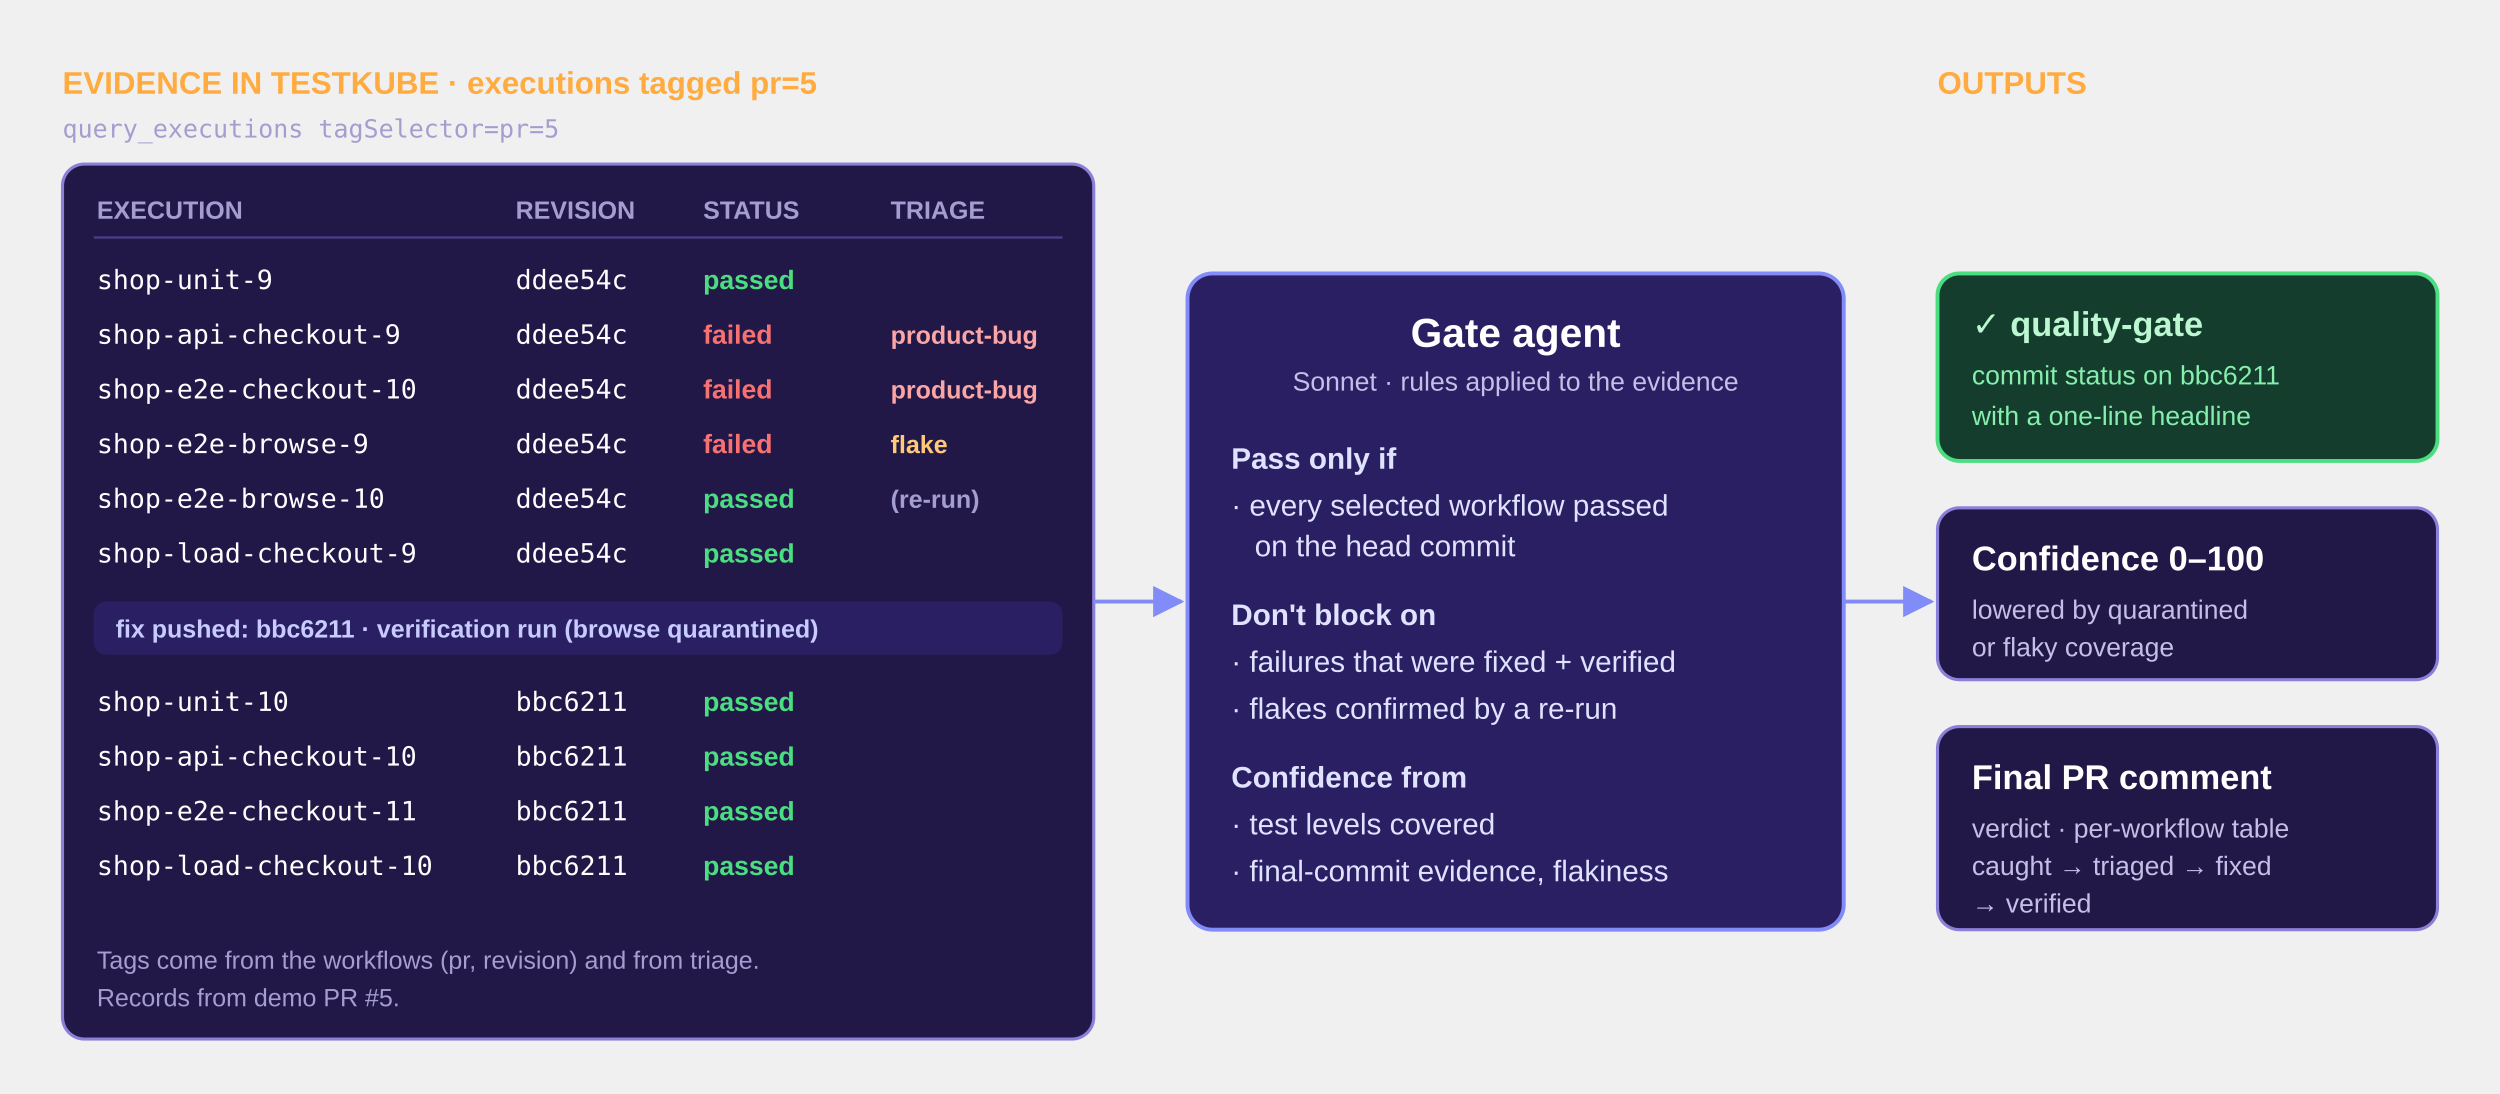
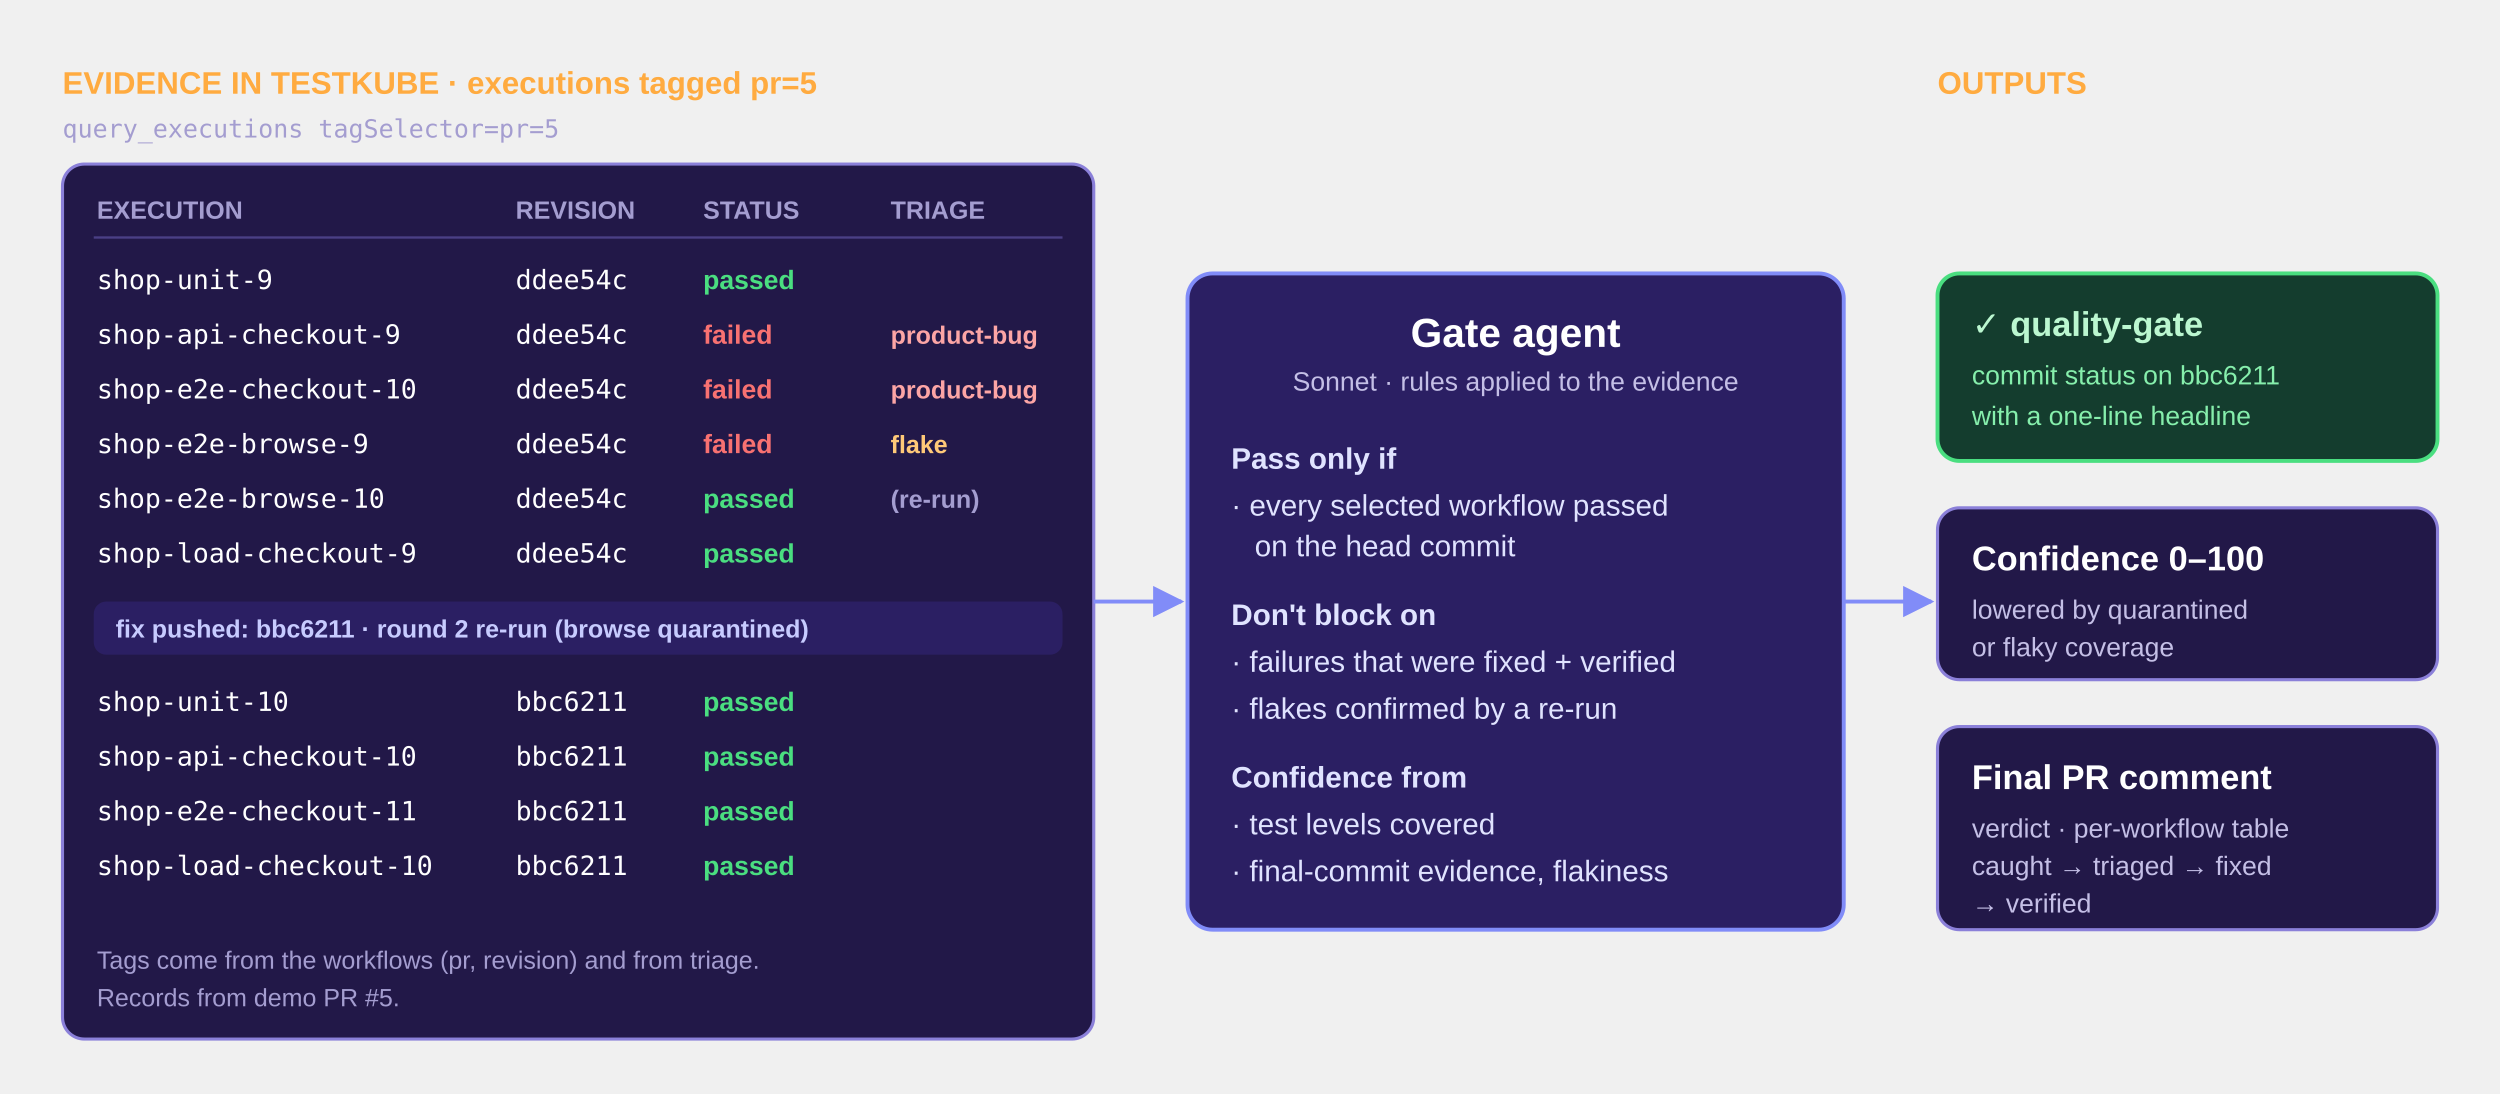
<svg xmlns="http://www.w3.org/2000/svg" viewBox="0 0 1600 700" role="img" aria-label="The Gate agent queries every Testkube execution tagged with the PR, with its revision, status and triage tag, and applies the gate rules: every selected workflow must pass on the head commit, fixed failures and confirmed flakes don't block. It outputs the quality-gate commit status, a confidence score and the final PR comment." font-family="Nunito, 'Helvetica Neue', Arial, sans-serif">
  <defs>
    <marker id="arrow" viewBox="0 0 10 10" refX="9" refY="5" markerWidth="8" markerHeight="8" orient="auto">
      <path d="M0,0 L10,5 L0,10 z" fill="#818CF8" />
    </marker>
  </defs>
  <text x="40" y="60" font-size="20" font-weight="700" fill="#FFAB40">EVIDENCE IN TESTKUBE · executions tagged pr=5</text>
  <text x="40" y="88" font-size="16" fill="#A49DD0" font-family="'SF Mono', Menlo, monospace">query_executions  tagSelector=pr=5</text>
  <rect x="40" y="105" width="660" height="560" rx="14" fill="#221848" stroke="#8B80D9" stroke-width="2" />
  <g font-size="16" font-weight="700" fill="#A49DD0">
    <text x="62" y="140">EXECUTION</text>
    <text x="330" y="140">REVISION</text>
    <text x="450" y="140">STATUS</text>
    <text x="570" y="140">TRIAGE</text>
  </g>
  <line x1="60" y1="152" x2="680" y2="152" stroke="#4A3F85" stroke-width="1.5" />
  <g font-size="17" font-family="'SF Mono', Menlo, monospace" fill="#FFFFFF">
    <text x="62" y="185">shop-unit-9</text>
    <text x="330" y="185">ddee54c</text>
    <text x="62" y="220">shop-api-checkout-9</text>
    <text x="330" y="220">ddee54c</text>
    <text x="62" y="255">shop-e2e-checkout-10</text>
    <text x="330" y="255">ddee54c</text>
    <text x="62" y="290">shop-e2e-browse-9</text>
    <text x="330" y="290">ddee54c</text>
    <text x="62" y="325">shop-e2e-browse-10</text>
    <text x="330" y="325">ddee54c</text>
    <text x="62" y="360">shop-load-checkout-9</text>
    <text x="330" y="360">ddee54c</text>
  </g>
  <g font-size="17" font-weight="700">
    <text x="450" y="185" fill="#4ADE80">passed</text>
    <text x="450" y="220" fill="#F87171">failed</text>
    <text x="450" y="255" fill="#F87171">failed</text>
    <text x="450" y="290" fill="#F87171">failed</text>
    <text x="450" y="325" fill="#4ADE80">passed</text>
    <text x="450" y="360" fill="#4ADE80">passed</text>
  </g>
  <g font-size="16" font-weight="600">
    <text x="570" y="220" fill="#FCA5A5">product-bug</text>
    <text x="570" y="255" fill="#FCA5A5">product-bug</text>
    <text x="570" y="290" fill="#FFC978">flake</text>
    <text x="570" y="325" fill="#A49DD0">(re-run)</text>
  </g>
  <rect x="60" y="385" width="620" height="34" rx="8" fill="#2B1F63" />
-   <text x="74" y="408" font-size="16" font-weight="700" fill="#C7CBFF">fix pushed: bbc6211 · verification run (browse quarantined)</text>
+   <text x="74" y="408" font-size="16" font-weight="700" fill="#C7CBFF">fix pushed: bbc6211 · round 2 re-run (browse quarantined)</text>
  <g font-size="17" font-family="'SF Mono', Menlo, monospace" fill="#FFFFFF">
    <text x="62" y="455">shop-unit-10</text>
    <text x="330" y="455">bbc6211</text>
    <text x="62" y="490">shop-api-checkout-10</text>
    <text x="330" y="490">bbc6211</text>
    <text x="62" y="525">shop-e2e-checkout-11</text>
    <text x="330" y="525">bbc6211</text>
    <text x="62" y="560">shop-load-checkout-10</text>
    <text x="330" y="560">bbc6211</text>
  </g>
  <g font-size="17" font-weight="700" fill="#4ADE80">
    <text x="450" y="455">passed</text>
    <text x="450" y="490">passed</text>
    <text x="450" y="525">passed</text>
    <text x="450" y="560">passed</text>
  </g>
  <text x="62" y="620" font-size="16" fill="#A49DD0">Tags come from the workflows (pr, revision) and from triage.</text>
  <text x="62" y="644" font-size="16" fill="#A49DD0">Records from demo PR #5.</text>
  <line x1="700" y1="385" x2="756" y2="385" stroke="#818CF8" stroke-width="2.5" marker-end="url(#arrow)" />
  <rect x="760" y="175" width="420" height="420" rx="16" fill="#2B1F63" stroke="#818CF8" stroke-width="2.5" />
  <text x="970" y="222" text-anchor="middle" font-size="26" font-weight="700" fill="#FFFFFF">Gate agent</text>
  <text x="970" y="250" text-anchor="middle" font-size="17" fill="#C4BFE6">Sonnet · rules applied to the evidence</text>
  <g font-size="19" fill="#E0E3FF">
    <text x="788" y="300" font-weight="700">Pass only if</text>
    <text x="788" y="330">· every selected workflow passed</text>
    <text x="803" y="356">  on the head commit</text>
    <text x="788" y="400" font-weight="700">Don't block on</text>
    <text x="788" y="430">· failures that were fixed + verified</text>
    <text x="788" y="460">· flakes confirmed by a re-run</text>
    <text x="788" y="504" font-weight="700">Confidence from</text>
    <text x="788" y="534">· test levels covered</text>
    <text x="788" y="564">· final-commit evidence, flakiness</text>
  </g>
  <line x1="1180" y1="385" x2="1236" y2="385" stroke="#818CF8" stroke-width="2.5" marker-end="url(#arrow)" />
  <text x="1240" y="60" font-size="20" font-weight="700" fill="#FFAB40">OUTPUTS</text>
  <rect x="1240" y="175" width="320" height="120" rx="14" fill="#143D2E" stroke="#4ADE80" stroke-width="2.5" />
  <text x="1262" y="215" font-size="22" font-weight="700" fill="#BBF7D0">✓ quality-gate</text>
  <text x="1262" y="246" font-size="17" fill="#86EFAC">commit status on bbc6211</text>
  <text x="1262" y="272" font-size="17" fill="#86EFAC">with a one-line headline</text>
  <rect x="1240" y="325" width="320" height="110" rx="14" fill="#221848" stroke="#8B80D9" stroke-width="2" />
  <text x="1262" y="365" font-size="22" font-weight="700" fill="#FFFFFF">Confidence 0–100</text>
  <text x="1262" y="396" font-size="17" fill="#C4BFE6">lowered by quarantined</text>
  <text x="1262" y="420" font-size="17" fill="#C4BFE6">or flaky coverage</text>
  <rect x="1240" y="465" width="320" height="130" rx="14" fill="#221848" stroke="#8B80D9" stroke-width="2" />
  <text x="1262" y="505" font-size="22" font-weight="700" fill="#FFFFFF">Final PR comment</text>
  <text x="1262" y="536" font-size="17" fill="#C4BFE6">verdict · per-workflow table</text>
  <text x="1262" y="560" font-size="17" fill="#C4BFE6">caught → triaged → fixed</text>
  <text x="1262" y="584" font-size="17" fill="#C4BFE6">→ verified</text>
</svg>
